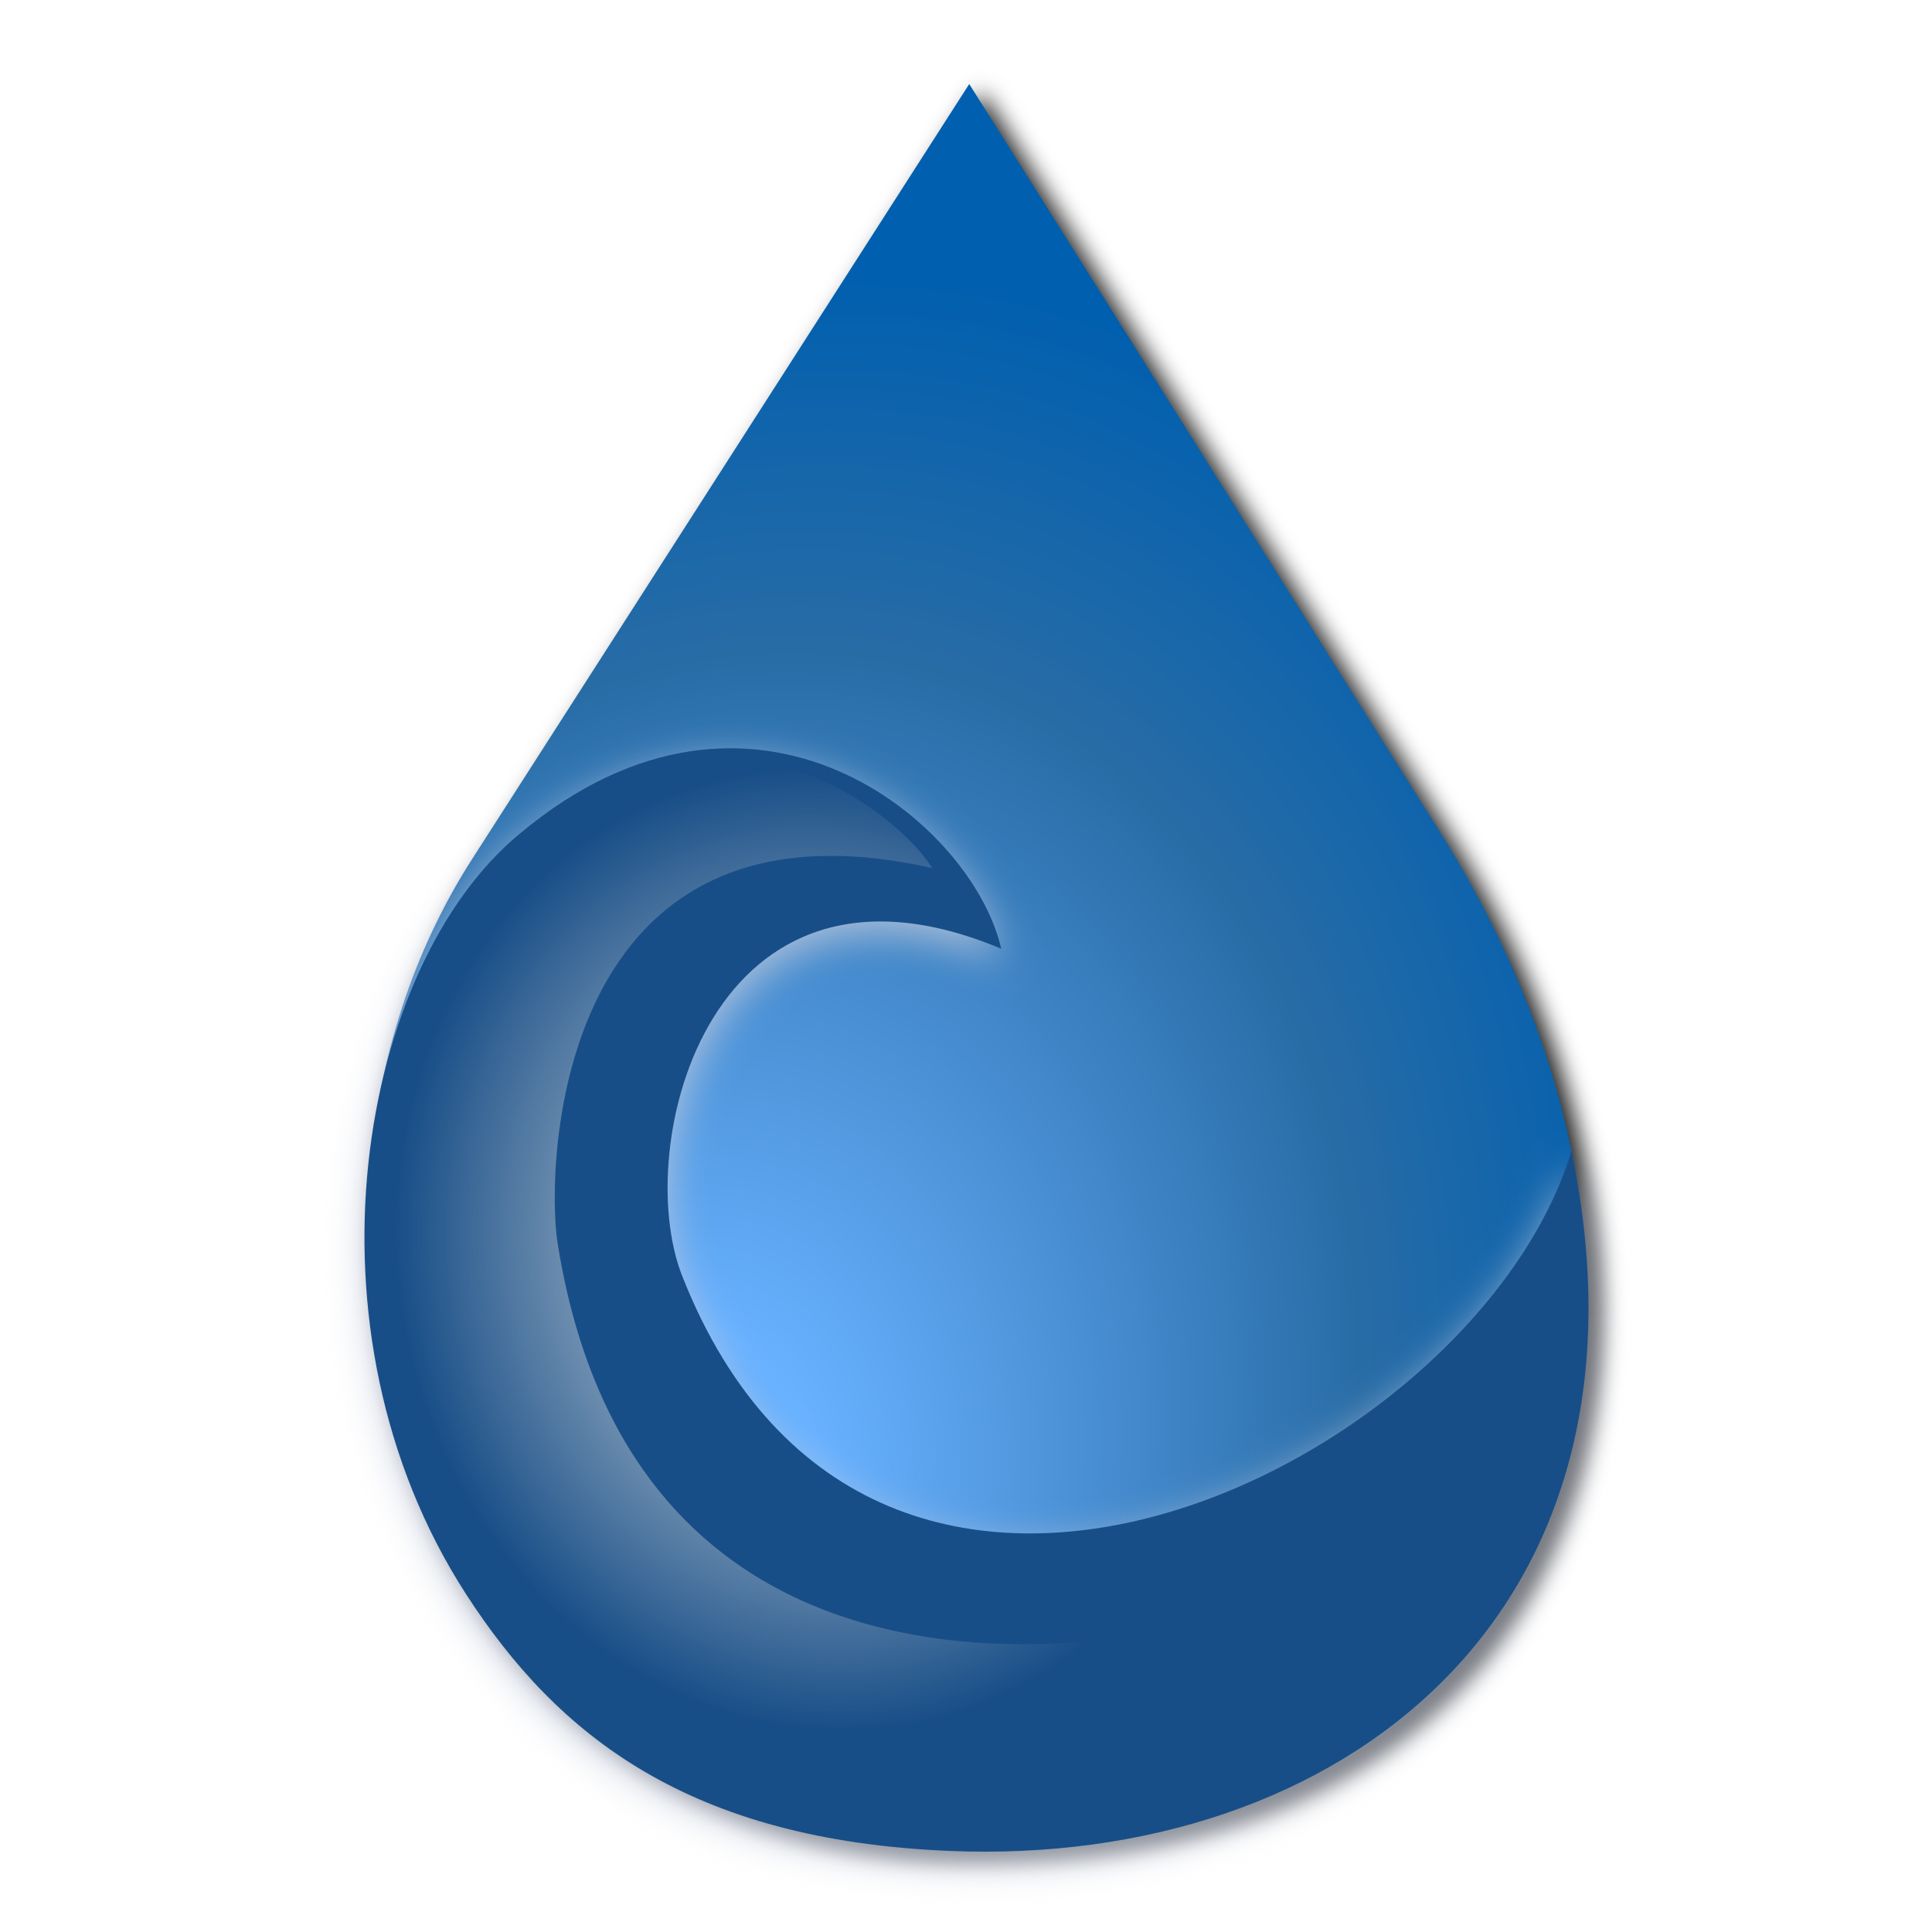
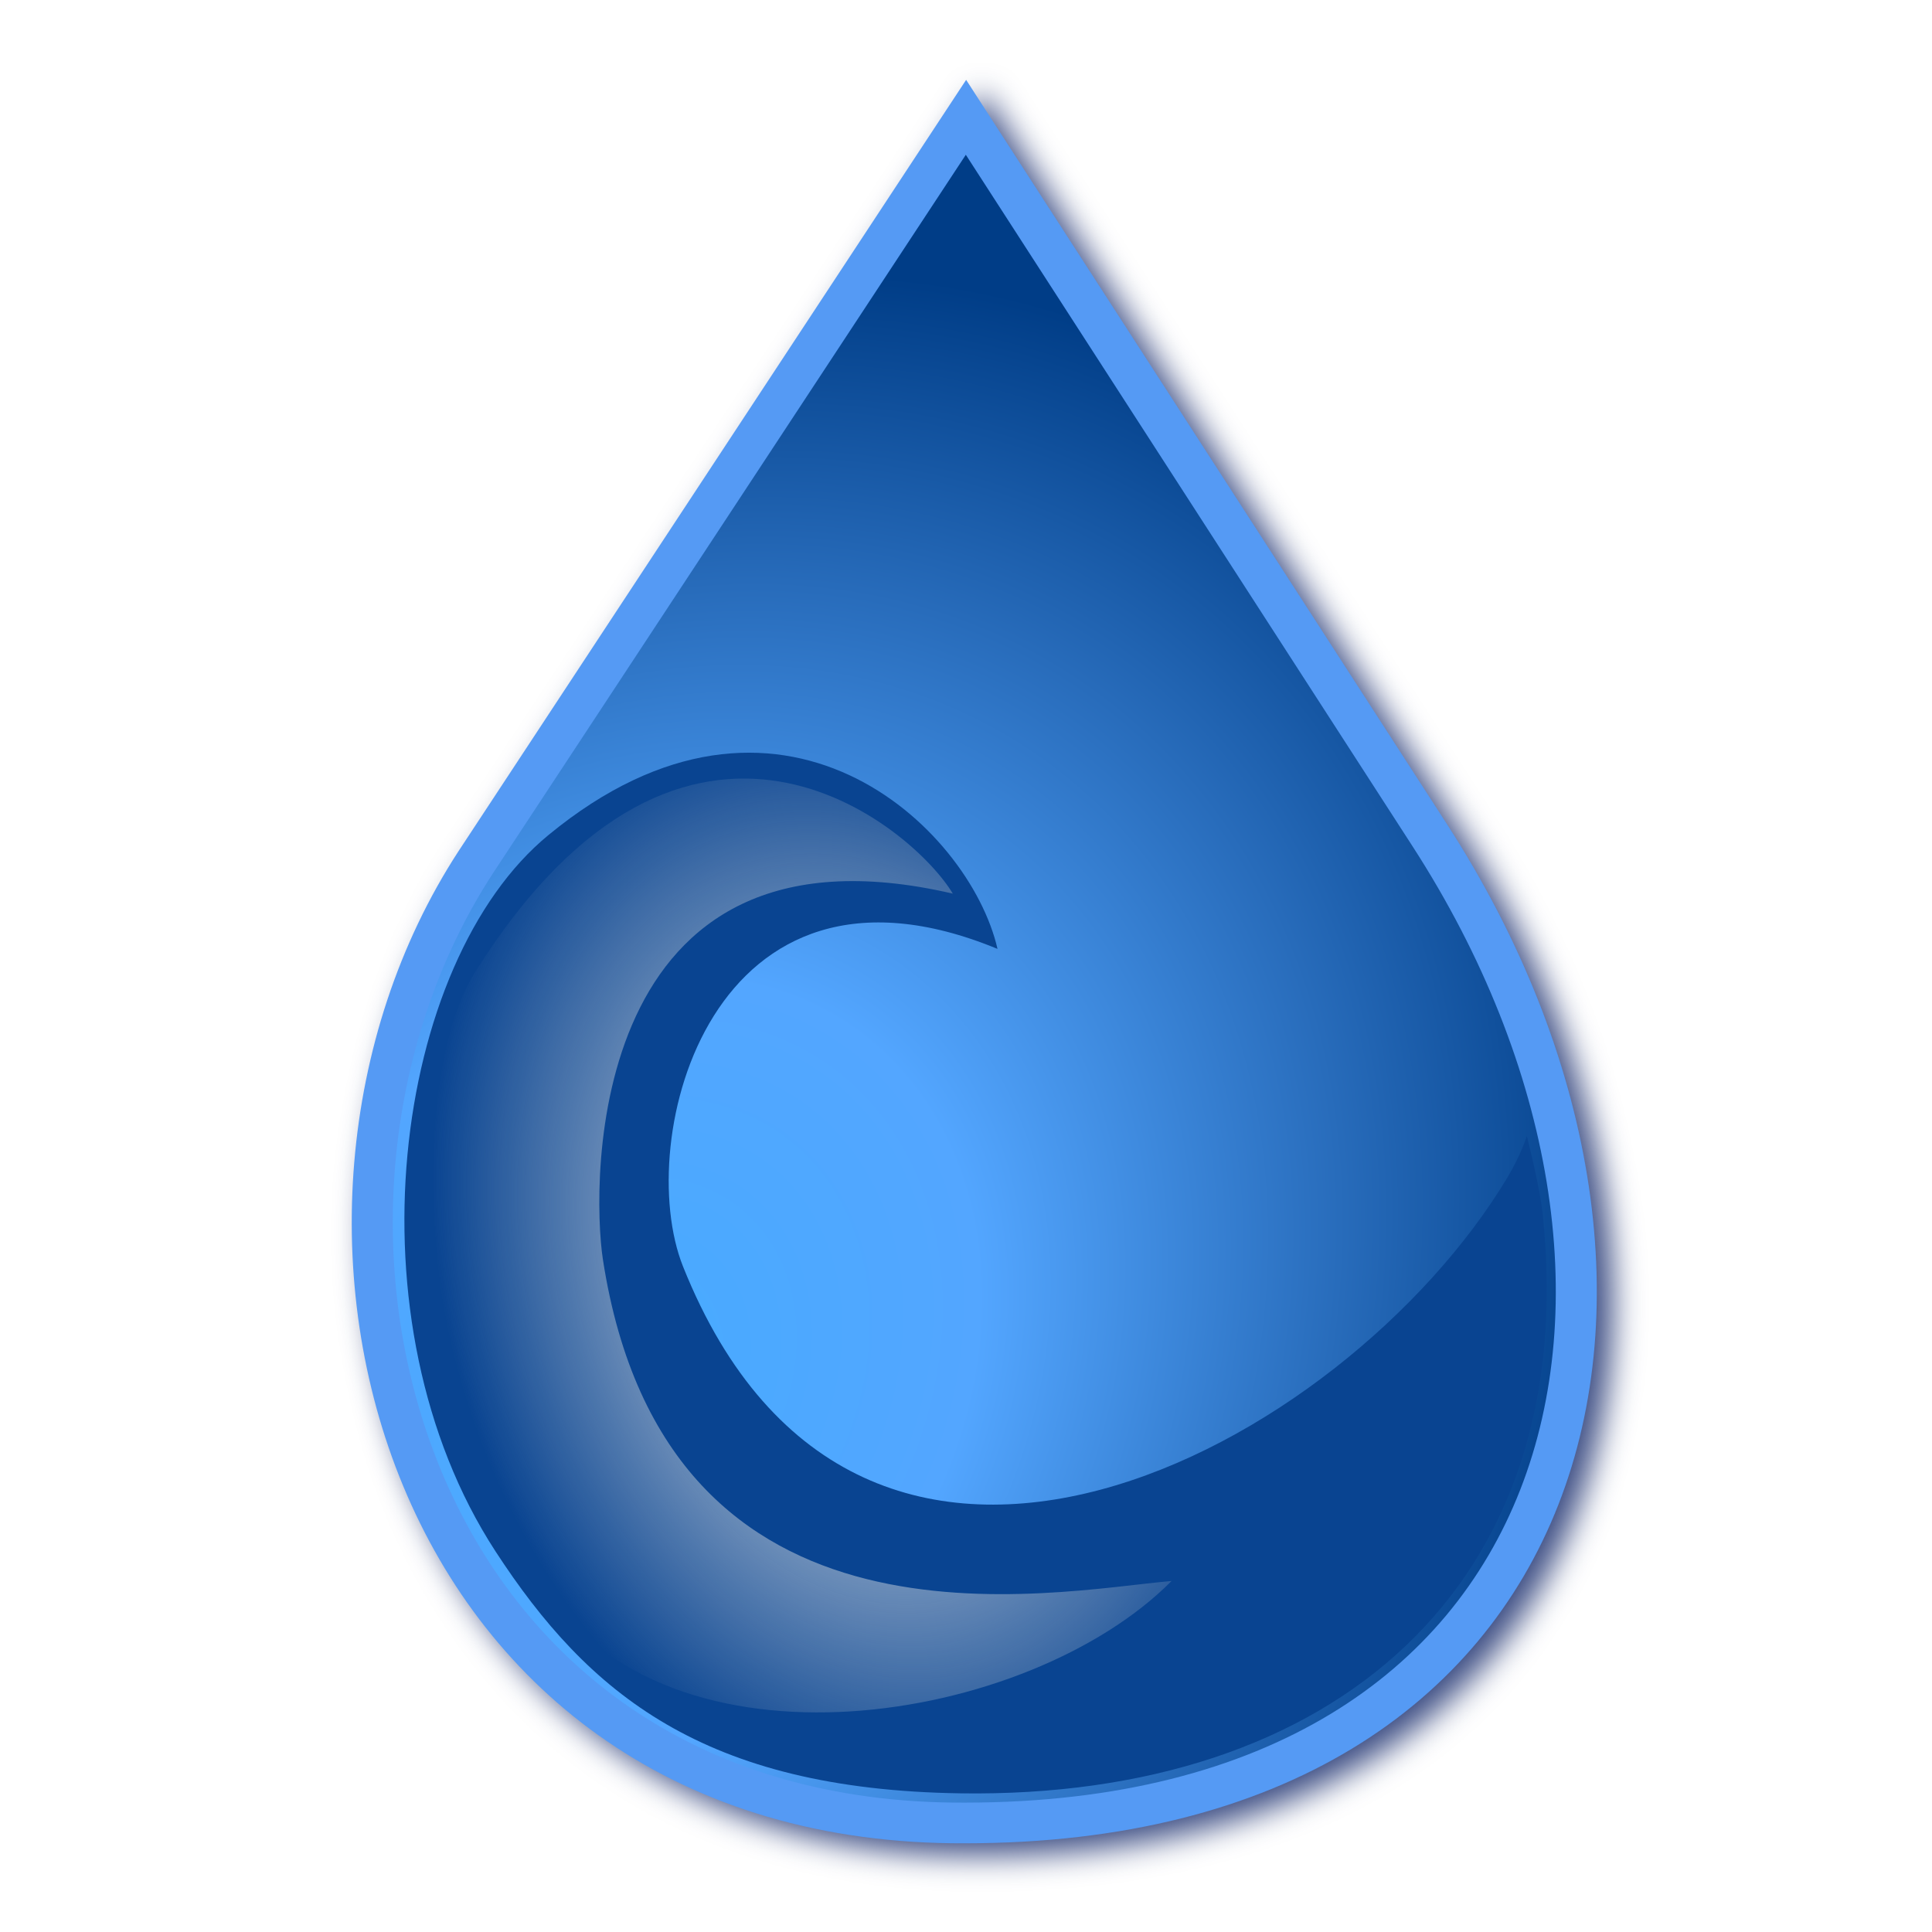
<svg xmlns="http://www.w3.org/2000/svg" xmlns:xlink="http://www.w3.org/1999/xlink" width="48px" height="48px" id="svg3440" version="1.1">
  <defs id="defs3">
    <color-profile name="sRGB" xlink:href="/usr/share/color/icc/colord/sRGB.icc" id="color-profile4360" />
    <linearGradient id="linearGradient2973">
      <stop style="stop-color:#eeeeec;stop-opacity:1;" offset="0" id="stop2975" />
      <stop style="stop-color:#eeeeec;stop-opacity:0;" offset="1" id="stop2977" />
    </linearGradient>
    <linearGradient id="linearGradient4126">
      <stop style="stop-color:#ffffff;stop-opacity:1;" offset="0" id="stop4128" />
      <stop style="stop-color:#ffffff;stop-opacity:0.165;" offset="1" id="stop4130" />
    </linearGradient>
    <linearGradient id="linearGradient4114">
      <stop style="stop-color:#000000;stop-opacity:1;" offset="0" id="stop4116" />
      <stop style="stop-color:#000000;stop-opacity:0;" offset="1" id="stop4118" />
    </linearGradient>
    <linearGradient id="linearGradient3962">
      <stop style="stop-color:#d3e9ff;stop-opacity:1;" offset="0" id="stop3964" />
      <stop style="stop-color:#d3e9ff;stop-opacity:1;" offset="0.155" id="stop4134" />
      <stop style="stop-color:#4074ae;stop-opacity:1;" offset="0.75" id="stop4346" />
      <stop style="stop-color:#36486c;stop-opacity:1;" offset="1" id="stop3966" />
    </linearGradient>
    <radialGradient r="13.995" fy="33.507" fx="-10.089" cy="33.507" cx="-10.089" gradientTransform="matrix(1,0,0,0.791446,-14.01786,-11.28667)" gradientUnits="userSpaceOnUse" id="radialGradient4019" xlink:href="#linearGradient3993" />
    <radialGradient r="14.057" fy="31.329" fx="-10.323" cy="31.329" cx="-10.323" gradientTransform="matrix(1,0,0,0.792374,-19.58761,2.818569)" gradientUnits="userSpaceOnUse" id="radialGradient4004" xlink:href="#linearGradient3993" />
    <radialGradient gradientUnits="userSpaceOnUse" gradientTransform="matrix(1,0,0,0.792374,0,6.785475)" r="14.057" fy="31.329" fx="-10.323" cy="31.329" cx="-10.323" id="radialGradient3999" xlink:href="#linearGradient3993" />
    <radialGradient gradientUnits="userSpaceOnUse" gradientTransform="matrix(0.341185,-0.153831,1.08001,2.395374,-15.42222,-25.62103)" r="13.995" fy="24.241" fx="61.662" cy="24.241" cx="61.662" id="radialGradient3943" xlink:href="#linearGradient1312" />
    <linearGradient id="linearGradient1312">
      <stop id="stop1314" offset="0" style="stop-color:#ffffff;stop-opacity:1;" />
      <stop id="stop1316" offset="1" style="stop-color:#ffffff;stop-opacity:0;" />
    </linearGradient>
    <linearGradient id="linearGradient3993">
      <stop style="stop-color:#ffffff;stop-opacity:1;" offset="0" id="stop3995" />
      <stop style="stop-color:#000000;stop-opacity:0" offset="1" id="stop3997" />
    </linearGradient>
    <radialGradient xlink:href="#linearGradient2973" id="radialGradient3866" cx="-22.375" cy="18.5" fx="-22.375" fy="18.5" r="14.335" gradientTransform="matrix(1,0,0,1.140022,40.17678,1.347091)" gradientUnits="userSpaceOnUse" />
    <radialGradient gradientUnits="userSpaceOnUse" r="12.289" fy="63.965" fx="15.116" cy="63.965" cx="15.116" gradientTransform="scale(1.64399,0.608276)" id="radialGradient5000" xlink:href="#linearGradient4114" />
    <linearGradient id="linearGradient4989">
      <stop id="stop4991" offset="0" style="stop-color:#47abff;stop-opacity:1" />
-       <stop id="stop4993" offset="0.174" style="stop-color:#68b1ff;stop-opacity:1" />
-       <stop id="stop4995" offset="0.705" style="stop-color:#286ca6;stop-opacity:1" />
-       <stop id="stop4997" offset="1" style="stop-color:#005faf;stop-opacity:1" />
+       <stop id="stop4993" offset="0.36" style="stop-color:#53a6ff;stop-opacity:1" />
+       <stop id="stop4995" offset="0.715" style="stop-color:#286cbb;stop-opacity:1" />
+       <stop id="stop4997" offset="1" style="stop-color:#003d87;stop-opacity:1" />
    </linearGradient>
    <linearGradient id="linearGradient4977">
      <stop id="stop4979" offset="0" style="stop-color:#ffffff;stop-opacity:1;" />
      <stop id="stop4981" offset="1" style="stop-color:#ffffff;stop-opacity:0.165;" />
    </linearGradient>
-     <radialGradient xlink:href="#linearGradient4989" id="radialGradient6115" cx="15.041" cy="33.4" fx="15.041" fy="33.4" r="17.09" gradientTransform="matrix(0.7817861,-1.758184,1.263203,0.6446301,-38.7073,43.86005)" gradientUnits="userSpaceOnUse" />
-     <radialGradient xlink:href="#linearGradient2973" id="radialGradient5878" gradientUnits="userSpaceOnUse" gradientTransform="matrix(0.6593879,-0.3573728,0.3469002,0.7516376,-1.825247,7.14257)" cx="13.713" cy="38.324" fx="13.713" fy="38.324" r="14.337" />
+     <radialGradient xlink:href="#linearGradient4989" id="radialGradient6115" cx="16.635" cy="31.572" fx="16.635" fy="31.572" r="17.09" gradientTransform="matrix(1.055815,-1.390758,1.085904,0.9041232,-37.53096,29.4482)" gradientUnits="userSpaceOnUse" />
+     <radialGradient xlink:href="#linearGradient2973" id="radialGradient5878" gradientUnits="userSpaceOnUse" gradientTransform="matrix(0.6426036,-0.3566401,0.3855392,0.8940556,-2.133106,2.083263)" cx="13.713" cy="38.324" fx="13.713" fy="38.324" r="14.337" />
    <filter id="filter6406" style="color-interpolation-filters:sRGB;" height="1.2" width="1.2" y="-0.05" x="-0.05">
-       <feFlood id="feFlood6408" flood-opacity="0.9" flood-color="rgb(0,0,0)" result="flood" />
+       <feFlood id="feFlood6408" flood-opacity="0.8" flood-color="rgb(9,31,99)" result="flood" />
      <feComposite id="feComposite6410" in2="SourceGraphic" in="flood" operator="in" result="composite1" />
-       <feGaussianBlur id="feGaussianBlur6412" stdDeviation="0.3" result="blur" in="composite" />
-       <feOffset id="feOffset6414" dx="0.3" dy="0.2" result="offset" />
+       <feGaussianBlur id="feGaussianBlur6412" stdDeviation="0.4" result="blur" in="composite" />
+       <feOffset id="feOffset6414" dx="0.4" dy="0.3" result="offset" />
      <feComposite id="feComposite6416" in2="offset" in="SourceGraphic" result="composite2" operator="" />
    </filter>
    <filter style="color-interpolation-filters:sRGB;" id="filter4258">
      <feFlood flood-opacity="0.802" flood-color="rgb(197,204,222)" result="flood" id="feFlood4260" />
      <feComposite in="flood" in2="SourceGraphic" operator="in" result="composite1" id="feComposite4262" flood-opacity="0.8" />
      <feGaussianBlur in="composite1" stdDeviation="0.5" result="blur" id="feGaussianBlur4264" />
-       <feOffset dx="0" dy="0.3" result="offset" id="feOffset4266" />
+       <feOffset dx="-0" dy="-0.5" result="offset" id="feOffset4266" />
      <feComposite in="SourceGraphic" in2="offset" operator="over" result="composite2" id="feComposite4268" />
    </filter>
    <filter id="filter4290" style="color-interpolation-filters:sRGB;">
      <feFlood id="feFlood4292" result="flood" flood-color="rgb(255,255,255)" flood-opacity="0.6" />
      <feComposite id="feComposite4294" result="composite1" operator="in" in2="SourceGraphic" in="flood" />
      <feGaussianBlur id="feGaussianBlur4296" result="blur" stdDeviation="6.8" in="composite1" />
      <feOffset id="feOffset4298" result="offset" dy="1.9" dx="0.7" flood-opacity="0.68" />
      <feComposite id="feComposite4300" result="composite2" in2="offset" in="SourceGraphic" operator="" />
    </filter>
  </defs>
  <g id="layer1" style="display:inline">
-     <path style="fill:url(#radialGradient6115);fill-opacity:1;fill-rule:evenodd;stroke:none;filter:url(#filter6406)" d="m 23.296,2.276 11.845,18.696 C 42.465,32.533 39.151,46.369 23.288,46.383 8.919,46.466 4.827,30.878 10.784,21.653 Z" id="path2069" transform="matrix(0.9874768,0,0,0.9941279,1.076208,-0.1751427)" />
-     <path style="fill:#184e87;fill-opacity:1;fill-rule:evenodd;stroke:none;filter:url(#filter4258)" d="m 24.1,23.886 c -7.314,-3.043 -9.321,4.911 -8.027,8.176 4.83,12.191 19.991,4.713 22.375,-3.122 2.427,11.579 -5.822,17.897 -15.643,17.494 C 16.255,46.164 12.946,43.563 10.641,40.024 6.315,33.381 7.946,24.311 11.993,21.006 17.874,16.122 23.384,20.74 24.1,23.886 Z" id="path2969" transform="matrix(0.9874768,0,0,0.9941279,1.076208,-0.1751135)" />
+     <path style="fill:url(#radialGradient6115);fill-opacity:1;fill-rule:evenodd;stroke:#559af4;stroke-width:1.047;stroke-miterlimit:4;stroke-dasharray:none;stroke-opacity:1;filter:url(#filter6406)" d="m 23.296,2.482 11.845,18.49 C 42.524,32.498 39.151,46.369 23.288,46.383 8.919,46.466 4.827,30.878 10.784,21.653 Z" id="path2069" transform="matrix(0.97336,0,0,0.965272,1.324192,0.5186738)" />
+     <path style="fill:#094491;fill-opacity:1;fill-rule:evenodd;stroke:#083c80 icc-color(sRGB, 0.18, 0.278, 0.42);stroke-width:0.48;stroke-miterlimit:4;stroke-dasharray:none;stroke-opacity:1" d="m 24.783,23.575 c -7.119,-2.938 -9.072,4.741 -7.813,7.892 4.389,10.984 16.424,4.543 20.482,-2.213 0.331,-0.551 0.482,-1.028 0.482,-1.028 0,0 0.32,1.23 0.396,1.96 C 39.296,39.45 33.091,44.691 23.863,44.555 17.483,44.461 14.611,42.076 12.312,38.545 8.581,32.818 9.768,23.91 13.628,20.745 19.353,16.03 24.085,20.538 24.783,23.575 Z" id="path2969" />
  </g>
  <g id="layer3" style="display:inline">
-     <path style="fill:url(#radialGradient5878);fill-opacity:1;fill-rule:evenodd;stroke:none" d="M 23.16,21.568 C 13.788,19.453 13.554,29.003 13.853,30.884 15.479,41.12 24.005,41.039 27.068,40.782 22.894,44.049 15.014,44.84 11.765,39.906 8.663,35.196 8.933,26.366 10.734,23.615 16.156,15.257 22.161,19.938 23.16,21.568 Z" id="path3868" />
+     <path style="fill:url(#radialGradient5878);fill-opacity:1;fill-rule:evenodd;stroke:none" d="m 23.672,22.202 c -9.113,-2.12 -8.983,7.205 -8.693,9.09 1.581,10.258 11.15,8.244 14.129,7.987 -3.551,3.579 -12.505,5.032 -15.664,0.087 -3.016,-4.72 -3.381,-12.475 -1.63,-15.231 5.272,-8.376 10.887,-3.566 11.858,-1.933 z" id="path3868" />
  </g>
</svg>
